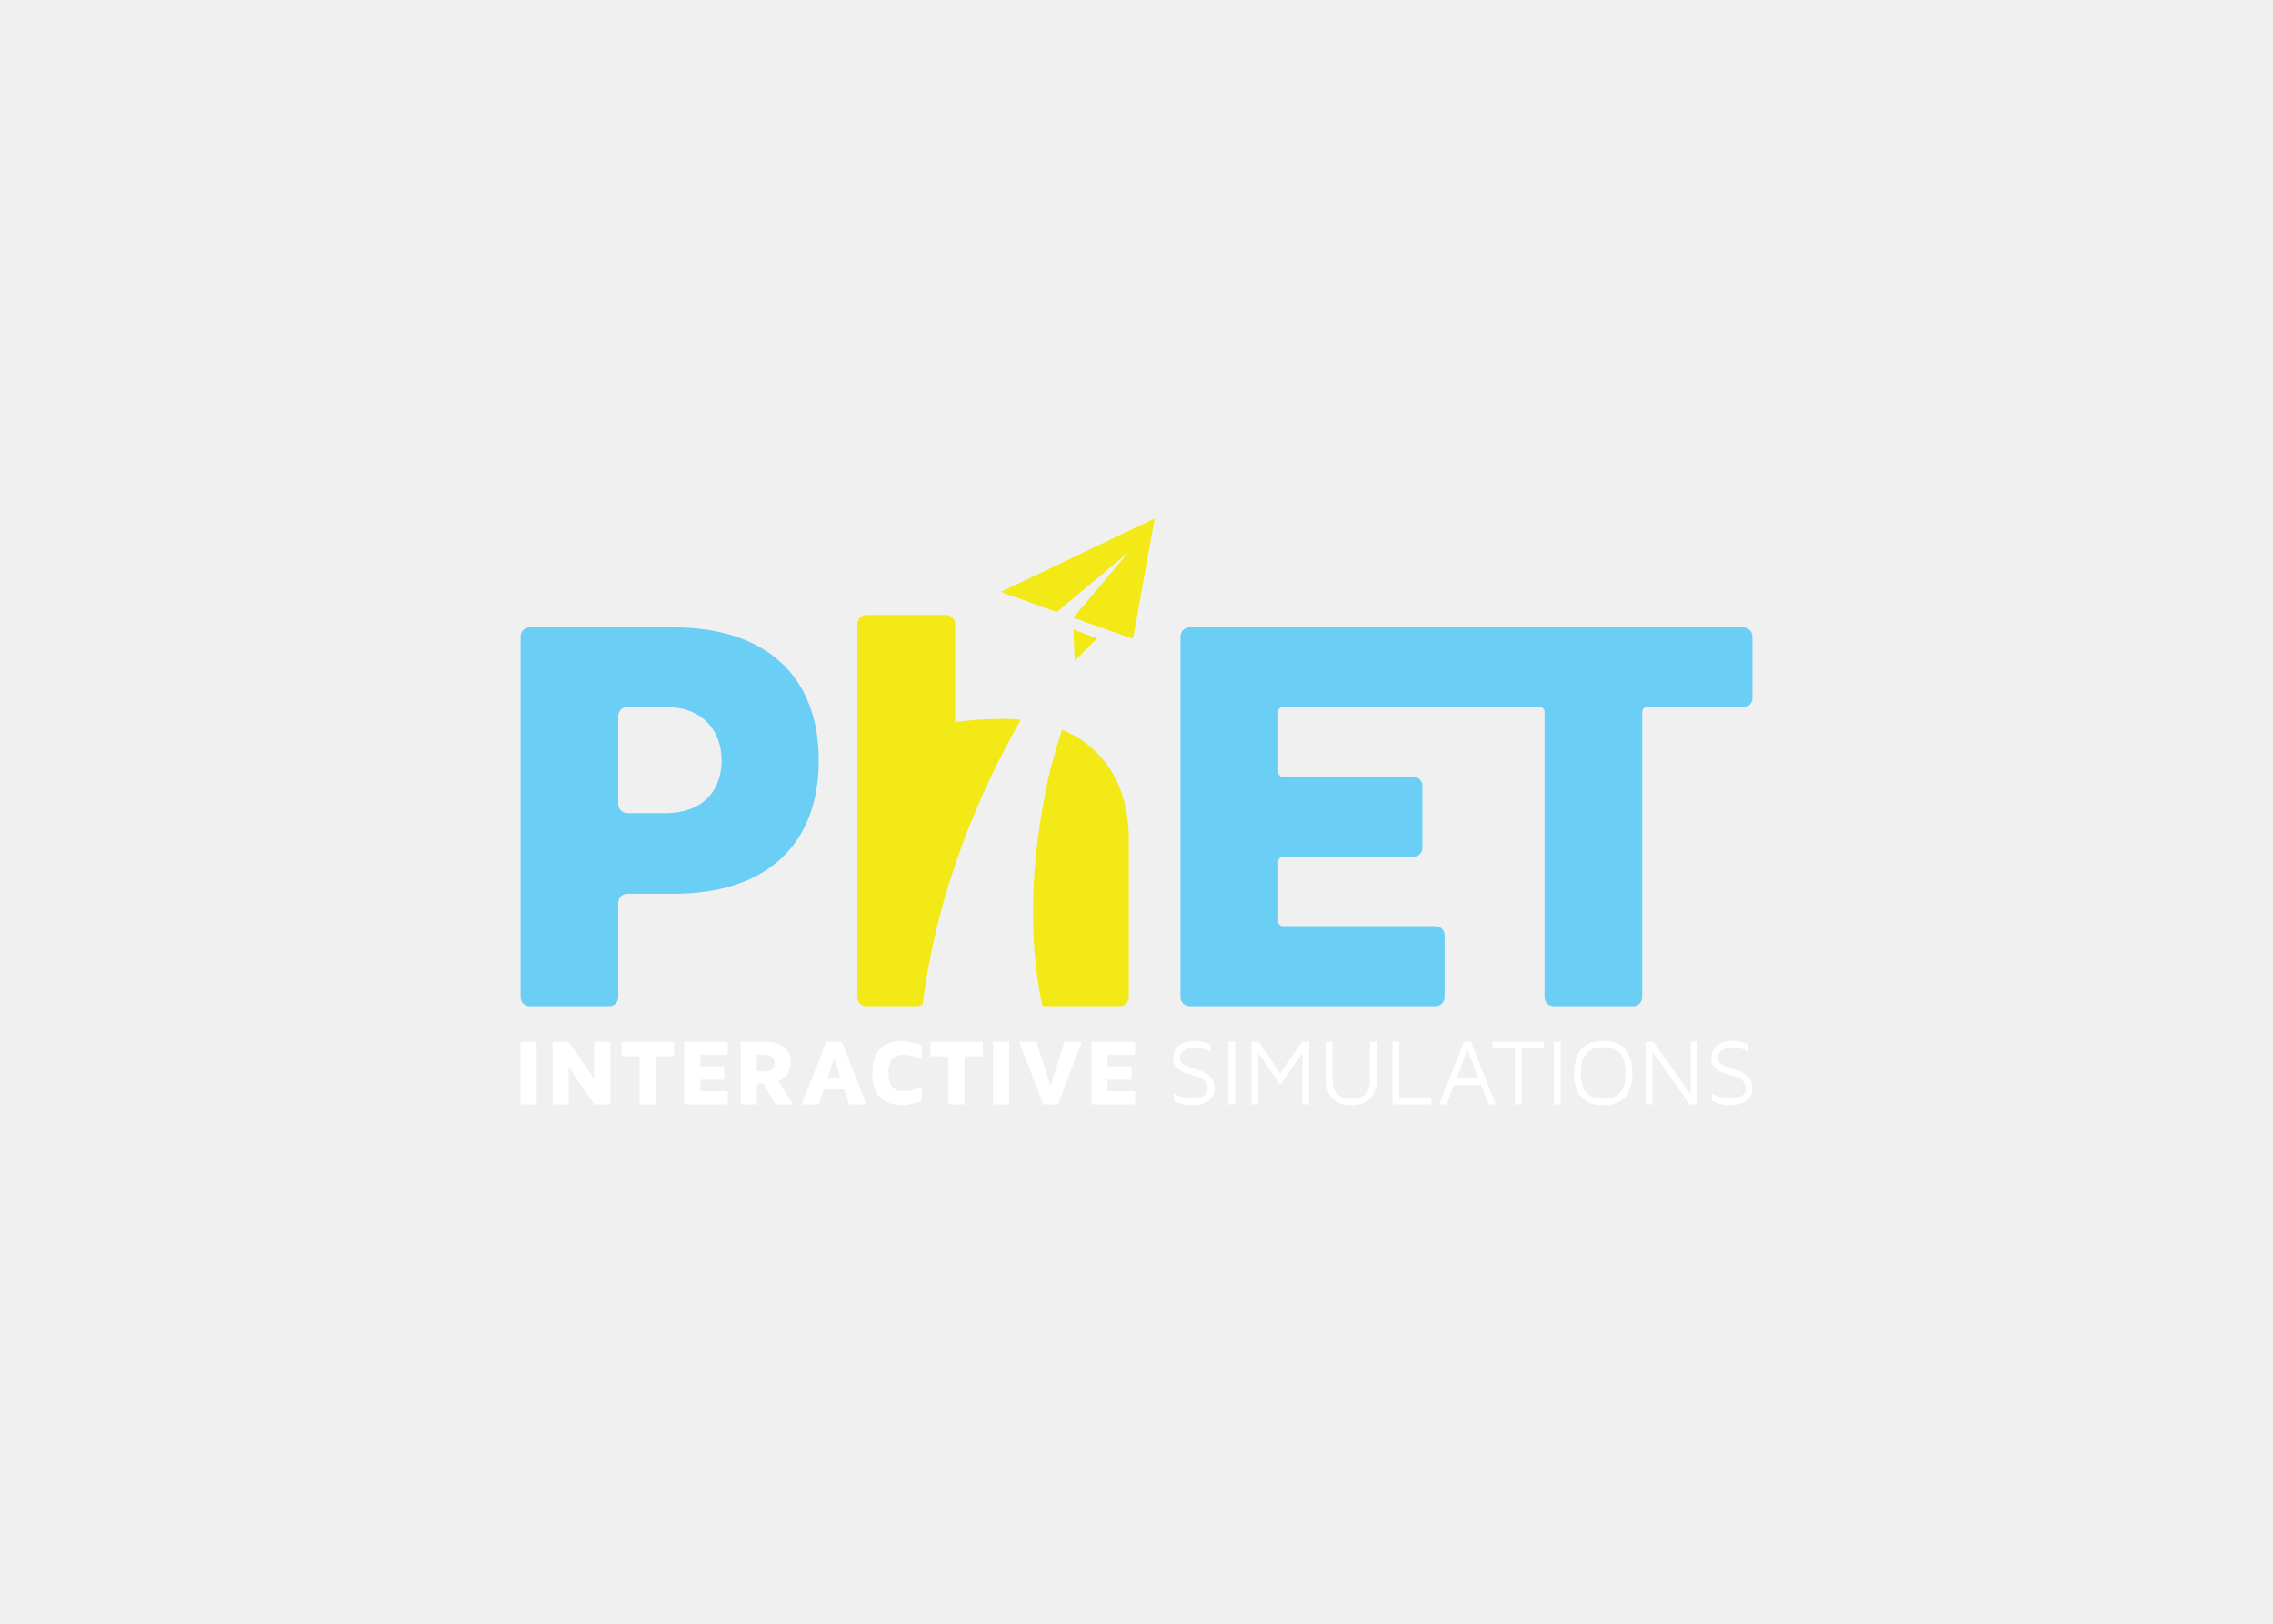
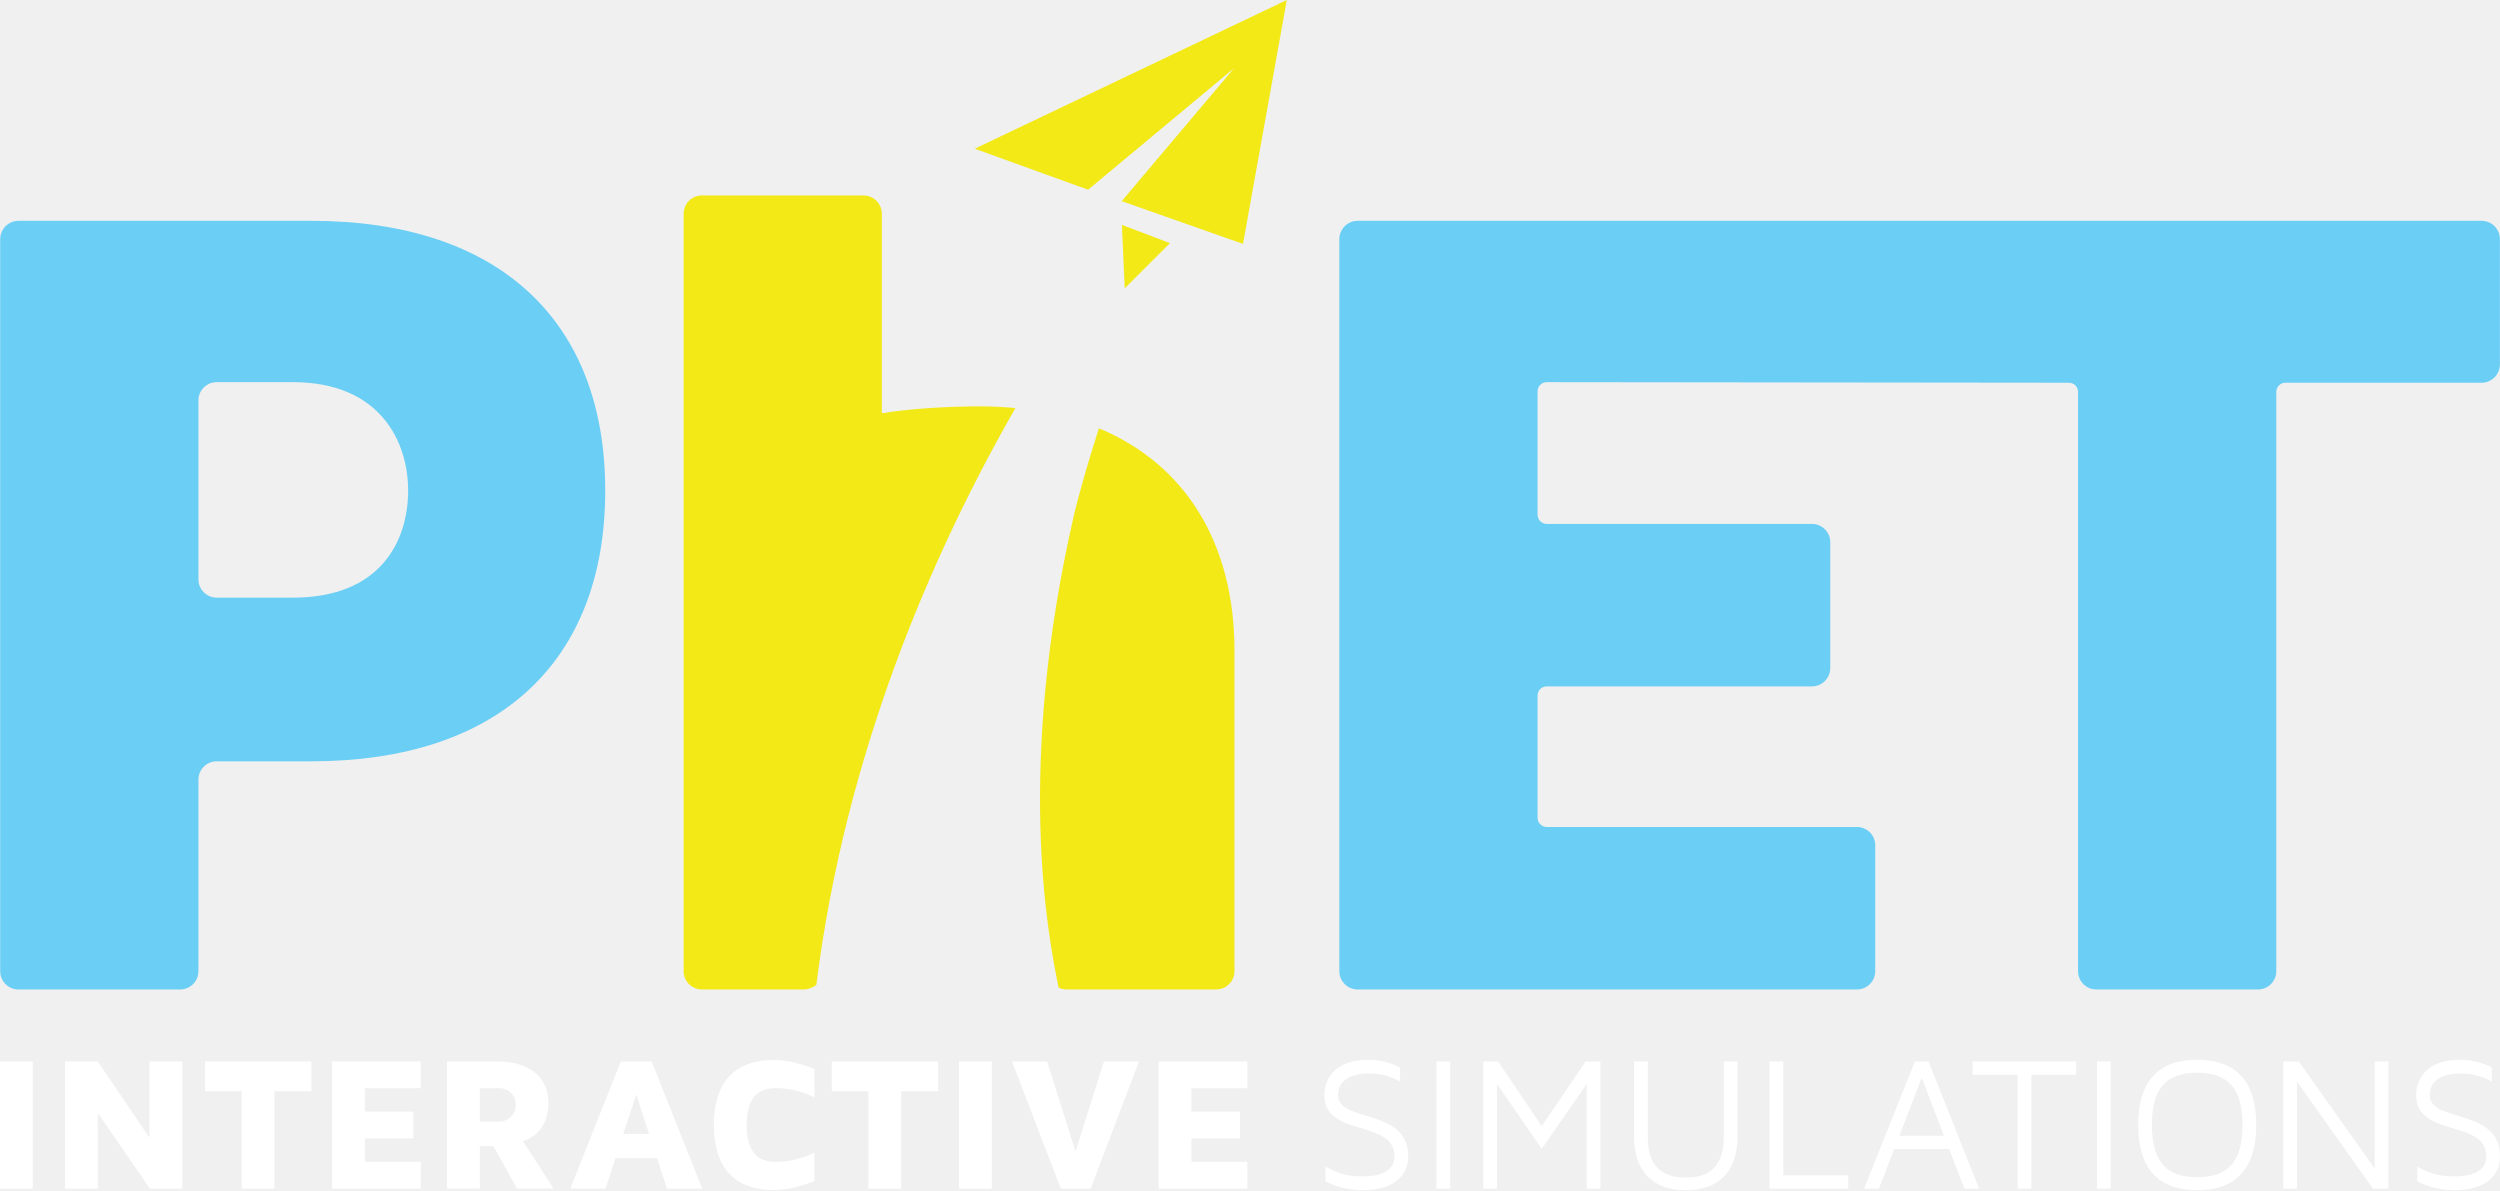
- <svg xmlns="http://www.w3.org/2000/svg" version="1.1" id="Layer_2" x="0px" y="0px" width="504px" height="360px" viewBox="0 0 504 360" enable-background="new 0 0 504 360" xml:space="preserve">
-   <g>
-     <path fill="#6ACEF5" d="M149.437,139.104h-32c-1.104,0-2,0.896-2,2v79.988c0,1.104,0.896,2,2,2h17.66c1.104,0,2-0.896,2-2v-20.93   c0-1.105,0.895-2,2-2h10.34c20.398,0,32.109-10.83,32.109-29.592C181.545,149.932,169.834,139.104,149.437,139.104z    M147.422,180.279h-8.326c-1.105,0-2-0.896-2-2v-19.547c0-1.105,0.895-2,2-2h8.326c9.568,0,12.59,6.547,12.59,11.838   C160.012,174.111,156.99,180.279,147.422,180.279z" />
-     <path fill="#6ACEF5" d="M386.573,139.104h-122.81c-1.104,0-2,0.896-2,2v79.988c0,1.104,0.896,2,2,2h54.556c1.104,0,2-0.896,2-2   v-13.754c0-1.105-0.896-2-2-2h-33.896c-0.553,0-1-0.447-1-1v-13.363c0-0.553,0.447-1,1-1h28.981c1.104,0,2-0.896,2-2v-13.754   c0-1.104-0.896-2-2-2h-28.981c-0.553,0-1-0.448-1-1v-13.489c0-0.552,0.447-1,1-1l57.057,0.063c0.553,0,1,0.449,1,1v63.297   c0,1.104,0.896,2,2,2h17.66c1.104,0,2-0.896,2-2v-63.297c0-0.551,0.447-1,1-1h21.433c1.104,0,2-0.896,2-2v-13.691   C388.573,140,387.678,139.104,386.573,139.104z" />
+ <svg xmlns="http://www.w3.org/2000/svg" version="1.1" id="Layer_2" x="0px" y="0px" width="273.17" height="130.051" viewBox="0 0 273.17 130.051" enable-background="new 0 0 504 360" xml:space="preserve">
+   <defs id="defs3144" />
+   <g id="g3080" transform="translate(-115.415,-114.975)">
+     <path d="m 149.437,139.104 h -32 c -1.104,0 -2,0.896 -2,2 v 79.988 c 0,1.104 0.896,2 2,2 h 17.66 c 1.104,0 2,-0.896 2,-2 v -20.93 c 0,-1.105 0.895,-2 2,-2 h 10.34 c 20.398,0 32.109,-10.83 32.109,-29.592 -0.001,-18.638 -11.712,-29.466 -32.109,-29.466 z m -2.015,41.175 h -8.326 c -1.105,0 -2,-0.896 -2,-2 v -19.547 c 0,-1.105 0.895,-2 2,-2 h 8.326 c 9.568,0 12.59,6.547 12.59,11.838 0,5.541 -3.022,11.709 -12.59,11.709 z" id="path3082" style="fill:#6acef5" />
+     <path d="m 386.573,139.104 h -122.81 c -1.104,0 -2,0.896 -2,2 v 79.988 c 0,1.104 0.896,2 2,2 h 54.556 c 1.104,0 2,-0.896 2,-2 v -13.754 c 0,-1.105 -0.896,-2 -2,-2 h -33.896 c -0.553,0 -1,-0.447 -1,-1 v -13.363 c 0,-0.553 0.447,-1 1,-1 h 28.981 c 1.104,0 2,-0.896 2,-2 v -13.754 c 0,-1.104 -0.896,-2 -2,-2 h -28.981 c -0.553,0 -1,-0.448 -1,-1 v -13.489 c 0,-0.552 0.447,-1 1,-1 l 57.057,0.063 c 0.553,0 1,0.449 1,1 v 63.297 c 0,1.104 0.896,2 2,2 h 17.66 c 1.104,0 2,-0.896 2,-2 v -63.297 c 0,-0.551 0.447,-1 1,-1 h 21.433 c 1.104,0 2,-0.896 2,-2 v -13.691 c 0,-1.104 -0.895,-2 -2,-2 z" id="path3084" style="fill:#6acef5" />
  </g>
-   <g>
-     <rect x="115.415" y="230.961" fill="#FFFFFF" width="3.581" height="13.895" />
-     <polygon fill="#FFFFFF" points="131.749,239.295 126.104,230.961 122.521,230.961 122.521,244.855 126.104,244.855    126.104,236.586 131.794,244.855 135.336,244.855 135.336,230.961 131.749,230.961  " />
-     <polygon fill="#FFFFFF" points="137.818,234.21 141.818,234.21 141.818,244.855 145.4,244.855 145.4,234.21 149.446,234.21    149.446,230.961 137.818,230.961  " />
-     <polygon fill="#FFFFFF" points="151.698,244.855 161.386,244.855 161.386,241.922 155.281,241.922 155.281,239.376    160.573,239.376 160.573,236.438 155.281,236.438 155.281,233.878 161.386,233.878 161.386,230.961 151.698,230.961  " />
-     <path fill="#FFFFFF" d="M175.345,235.479c0-2.935-2.291-4.521-5.599-4.521h-5.483v13.896h3.586v-4.645h1.479l2.583,4.645h4   l-3.354-5.186C174.163,239.147,175.345,237.772,175.345,235.479z M169.975,237.523h-2.126v-3.646h2.126   c0.933,0,1.79,0.706,1.79,1.833C171.765,236.813,170.908,237.523,169.975,237.523z" />
-     <path fill="#FFFFFF" d="M183.25,230.961l-5.524,13.895h3.858l1.081-3.332h4.542l1.085,3.332h3.855l-5.523-13.895H183.25z    M183.52,238.877l1.42-4.312l1.392,4.312H183.52z" />
-     <path fill="#FFFFFF" d="M193.423,237.9c0,5.873,3.539,7.104,6.518,7.104c1.479,0,3.002-0.396,4.459-0.98v-3.106   c-1.521,0.731-2.815,1.005-4.25,1.005c-1.646,0-3.147-0.732-3.147-4.021c0-3.295,1.501-4.022,3.147-4.022   c1.434,0,2.728,0.269,4.25,1.001v-3.105c-1.457-0.582-2.98-0.979-4.459-0.979C196.962,230.795,193.423,232.021,193.423,237.9z" />
-     <polygon fill="#FFFFFF" points="206.302,234.21 210.301,234.21 210.301,244.855 213.886,244.855 213.886,234.21 217.928,234.21    217.928,230.961 206.302,230.961  " />
-     <rect x="220.201" y="230.961" fill="#FFFFFF" width="3.585" height="13.895" />
-     <polygon fill="#FFFFFF" points="232.934,240.795 229.831,230.961 225.997,230.961 231.33,244.855 234.581,244.855 239.874,230.961    236.039,230.961  " />
-     <polygon fill="#FFFFFF" points="242.023,244.855 251.71,244.855 251.71,241.922 245.605,241.922 245.605,239.376 250.897,239.376    250.897,236.438 245.605,236.438 245.605,233.878 251.71,233.878 251.71,230.961 242.023,230.961  " />
-     <path fill="#FFFFFF" d="M261.622,234.646c0-1.541,1.23-2.373,3.44-2.373c1.415,0,2.561,0.438,3.333,0.875v-1.545   c-0.896-0.437-2.065-0.83-3.481-0.83c-3.542,0-4.79,2-4.79,3.873c0,4.648,7.665,2.605,7.665,6.666c0,1.834-1.937,2.209-3.543,2.209   c-1.893,0-3.184-0.561-3.998-1.101v1.622c0.979,0.525,2.334,0.982,4.104,0.982c3.104,0,4.938-1.4,4.938-3.713   C269.291,236.001,261.622,237.689,261.622,234.646z" />
-     <rect x="272.378" y="230.959" fill="#FFFFFF" width="1.5" height="13.896" />
-     <polygon fill="#FFFFFF" points="283.879,238.023 279.108,230.961 277.484,230.961 277.484,244.855 278.984,244.855 278.984,233.42    283.879,240.501 288.796,233.42 288.796,244.855 290.296,244.855 290.296,230.961 288.674,230.961  " />
-     <path fill="#FFFFFF" d="M303.761,239.232c0,2.978-1.353,4.417-4.144,4.417c-2.794,0-4.148-1.439-4.148-4.417v-8.271h-1.5v8.186   c0,3.793,2.001,5.879,5.648,5.879c3.645,0,5.646-2.086,5.646-5.879v-8.186h-1.502V239.232z" />
-     <polygon fill="#FFFFFF" points="310.267,230.961 308.765,230.961 308.765,244.855 317.373,244.855 317.373,243.398    310.267,243.398  " />
-     <path fill="#FFFFFF" d="M324.646,230.961l-5.542,13.895h1.622l1.67-4.331h6.001l1.666,4.331h1.603l-5.521-13.895H324.646z    M322.957,239.084l2.438-6.354l2.438,6.354H322.957z" />
-     <polygon fill="#FFFFFF" points="330.963,232.418 335.879,232.418 335.879,244.855 337.38,244.855 337.38,232.418 342.274,232.418    342.274,230.961 330.963,230.961  " />
-     <rect x="344.55" y="230.959" fill="#FFFFFF" width="1.5" height="13.896" />
-     <path fill="#FFFFFF" d="M355.489,230.773c-4.271,0-6.438,2.395-6.438,7.127c0,4.726,2.167,7.124,6.438,7.124   c4.293,0,6.46-2.398,6.46-7.124C361.949,233.168,359.782,230.773,355.489,230.773z M355.489,243.605   c-3.417,0-4.938-1.747-4.938-5.705c0-3.939,1.521-5.712,4.938-5.712c3.439,0,4.96,1.772,4.96,5.712   C360.449,241.858,358.929,243.605,355.489,243.605z" />
-     <polygon fill="#FFFFFF" points="374.894,242.666 366.602,230.961 364.893,230.961 364.893,244.855 366.393,244.855    366.393,233.148 374.704,244.855 376.394,244.855 376.394,230.961 374.894,230.961  " />
-     <path fill="#FFFFFF" d="M380.916,234.646c0-1.541,1.229-2.373,3.438-2.373c1.417,0,2.562,0.438,3.337,0.875v-1.545   c-0.896-0.437-2.065-0.83-3.481-0.83c-3.542,0-4.792,2-4.792,3.873c0,4.648,7.669,2.605,7.669,6.666   c0,1.834-1.938,2.209-3.545,2.209c-1.895,0-3.186-0.561-4-1.101v1.622c0.979,0.525,2.336,0.982,4.106,0.982   c3.104,0,4.937-1.4,4.937-3.713C388.585,236.001,380.916,237.689,380.916,234.646z" />
+   <g id="g3086" transform="translate(-115.415,-114.975)">
+     <rect x="115.415" y="230.961" width="3.581" height="13.895" id="rect3088" style="fill:#ffffff" />
+     <polygon points="122.521,244.855 126.104,244.855 126.104,236.586 131.794,244.855 135.336,244.855 135.336,230.961 131.749,230.961 131.749,239.295 126.104,230.961 122.521,230.961 " id="polygon3090" style="fill:#ffffff" />
+     <polygon points="145.4,244.855 145.4,234.21 149.446,234.21 149.446,230.961 137.818,230.961 137.818,234.21 141.818,234.21 141.818,244.855 " id="polygon3092" style="fill:#ffffff" />
+     <polygon points="155.281,241.922 155.281,239.376 160.573,239.376 160.573,236.438 155.281,236.438 155.281,233.878 161.386,233.878 161.386,230.961 151.698,230.961 151.698,244.855 161.386,244.855 161.386,241.922 " id="polygon3094" style="fill:#ffffff" />
+     <path d="m 175.345,235.479 c 0,-2.935 -2.291,-4.521 -5.599,-4.521 h -5.483 v 13.896 h 3.586 v -4.645 h 1.479 l 2.583,4.645 h 4 l -3.354,-5.186 c 1.606,-0.521 2.788,-1.896 2.788,-4.189 z m -5.37,2.044 h -2.126 v -3.646 h 2.126 c 0.933,0 1.79,0.706 1.79,1.833 0,1.103 -0.857,1.813 -1.79,1.813 z" id="path3096" style="fill:#ffffff" />
+     <path d="m 183.25,230.961 -5.524,13.895 h 3.858 l 1.081,-3.332 h 4.542 l 1.085,3.332 h 3.855 l -5.523,-13.895 h -3.374 z m 0.27,7.916 1.42,-4.312 1.392,4.312 h -2.812 z" id="path3098" style="fill:#ffffff" />
+     <path d="m 193.423,237.9 c 0,5.873 3.539,7.104 6.518,7.104 1.479,0 3.002,-0.396 4.459,-0.98 v -3.106 c -1.521,0.731 -2.815,1.005 -4.25,1.005 -1.646,0 -3.147,-0.732 -3.147,-4.021 0,-3.295 1.501,-4.022 3.147,-4.022 1.434,0 2.728,0.269 4.25,1.001 v -3.105 c -1.457,-0.582 -2.98,-0.979 -4.459,-0.979 -2.979,-0.002 -6.518,1.224 -6.518,7.103 z" id="path3100" style="fill:#ffffff" />
+     <polygon points="213.886,244.855 213.886,234.21 217.928,234.21 217.928,230.961 206.302,230.961 206.302,234.21 210.301,234.21 210.301,244.855 " id="polygon3102" style="fill:#ffffff" />
+     <rect x="220.201" y="230.961" width="3.585" height="13.895" id="rect3104" style="fill:#ffffff" />
+     <polygon points="231.33,244.855 234.581,244.855 239.874,230.961 236.039,230.961 232.934,240.795 229.831,230.961 225.997,230.961 " id="polygon3106" style="fill:#ffffff" />
+     <polygon points="245.605,241.922 245.605,239.376 250.897,239.376 250.897,236.438 245.605,236.438 245.605,233.878 251.71,233.878 251.71,230.961 242.023,230.961 242.023,244.855 251.71,244.855 251.71,241.922 " id="polygon3108" style="fill:#ffffff" />
+     <path d="m 261.622,234.646 c 0,-1.541 1.23,-2.373 3.44,-2.373 1.415,0 2.561,0.438 3.333,0.875 v -1.545 c -0.896,-0.437 -2.065,-0.83 -3.481,-0.83 -3.542,0 -4.79,2 -4.79,3.873 0,4.648 7.665,2.605 7.665,6.666 0,1.834 -1.937,2.209 -3.543,2.209 -1.893,0 -3.184,-0.561 -3.998,-1.101 v 1.622 c 0.979,0.525 2.334,0.982 4.104,0.982 3.104,0 4.938,-1.4 4.938,-3.713 10e-4,-5.31 -7.668,-3.622 -7.668,-6.665 z" id="path3110" style="fill:#ffffff" />
+     <rect x="272.378" y="230.959" width="1.5" height="13.896" id="rect3112" style="fill:#ffffff" />
+     <polygon points="277.484,244.855 278.984,244.855 278.984,233.42 283.879,240.501 288.796,233.42 288.796,244.855 290.296,244.855 290.296,230.961 288.674,230.961 283.879,238.023 279.108,230.961 277.484,230.961 " id="polygon3114" style="fill:#ffffff" />
+     <path d="m 303.761,239.232 c 0,2.978 -1.353,4.417 -4.144,4.417 -2.794,0 -4.148,-1.439 -4.148,-4.417 v -8.271 h -1.5 v 8.186 c 0,3.793 2.001,5.879 5.648,5.879 3.645,0 5.646,-2.086 5.646,-5.879 v -8.186 h -1.502 v 8.271 z" id="path3116" style="fill:#ffffff" />
+     <polygon points="317.373,244.855 317.373,243.398 310.267,243.398 310.267,230.961 308.765,230.961 308.765,244.855 " id="polygon3118" style="fill:#ffffff" />
+     <path d="m 324.646,230.961 -5.542,13.895 h 1.622 l 1.67,-4.331 h 6.001 l 1.666,4.331 h 1.603 l -5.521,-13.895 h -1.499 z m -1.689,8.123 2.438,-6.354 2.438,6.354 h -4.876 z" id="path3120" style="fill:#ffffff" />
+     <polygon points="337.38,244.855 337.38,232.418 342.274,232.418 342.274,230.961 330.963,230.961 330.963,232.418 335.879,232.418 335.879,244.855 " id="polygon3122" style="fill:#ffffff" />
+     <rect x="344.55" y="230.959" width="1.5" height="13.896" id="rect3124" style="fill:#ffffff" />
+     <path d="m 355.489,230.773 c -4.271,0 -6.438,2.395 -6.438,7.127 0,4.726 2.167,7.124 6.438,7.124 4.293,0 6.46,-2.398 6.46,-7.124 0,-4.732 -2.167,-7.127 -6.46,-7.127 z m 0,12.832 c -3.417,0 -4.938,-1.747 -4.938,-5.705 0,-3.939 1.521,-5.712 4.938,-5.712 3.439,0 4.96,1.772 4.96,5.712 0,3.958 -1.52,5.705 -4.96,5.705 z" id="path3126" style="fill:#ffffff" />
+     <polygon points="364.893,244.855 366.393,244.855 366.393,233.148 374.704,244.855 376.394,244.855 376.394,230.961 374.894,230.961 374.894,242.666 366.602,230.961 364.893,230.961 " id="polygon3128" style="fill:#ffffff" />
+     <path d="m 380.916,234.646 c 0,-1.541 1.229,-2.373 3.438,-2.373 1.417,0 2.562,0.438 3.337,0.875 v -1.545 c -0.896,-0.437 -2.065,-0.83 -3.481,-0.83 -3.542,0 -4.792,2 -4.792,3.873 0,4.648 7.669,2.605 7.669,6.666 0,1.834 -1.938,2.209 -3.545,2.209 -1.895,0 -3.186,-0.561 -4,-1.101 v 1.622 c 0.979,0.525 2.336,0.982 4.106,0.982 3.104,0 4.937,-1.4 4.937,-3.713 0,-5.31 -7.669,-3.622 -7.669,-6.665 z" id="path3130" style="fill:#ffffff" />
  </g>
-   <g>
-     <path fill="#F2E916" d="M235.493,161.775c-0.799,2.488-1.557,5.004-2.244,7.569c-0.145,0.539-0.283,1.091-0.423,1.64   c-6.436,27.812-2.946,45.998-1.735,51.919c0.281,0.118,0.58,0.188,0.882,0.188h16.331c1.105,0,2-0.896,2-2v-35.02   C250.304,174.464,245.052,165.753,235.493,161.775z" />
-     <path fill="#F2E916" d="M211.772,160.132v-21.799c0-1.104-0.896-2-2-2h-17.658c-1.104,0-2,0.896-2,2v82.759c0,1.104,0.896,2,2,2   h11.109c0.504,0,0.991-0.191,1.393-0.495c3.131-25.071,12.497-46.884,21.75-63.032c-1.254-0.119-2.548-0.188-3.891-0.188   C219.075,159.376,214.793,159.626,211.772,160.132z" />
-     <polygon fill="#F2E916" points="221.92,131.225 234.307,135.705 250.253,122.428 237.983,136.955 251.236,141.627 256.021,114.975     " />
-     <polygon fill="#F2E916" points="238.004,139.547 238.312,146.48 243.254,141.54  " />
+   <g id="g3132" transform="translate(-115.415,-114.975)">
+     <path d="m 235.493,161.775 c -0.799,2.488 -1.557,5.004 -2.244,7.569 -0.145,0.539 -0.283,1.091 -0.423,1.64 -6.436,27.812 -2.946,45.998 -1.735,51.919 0.281,0.118 0.58,0.188 0.882,0.188 h 16.331 c 1.105,0 2,-0.896 2,-2 v -35.02 c 0,-11.607 -5.252,-20.318 -14.811,-24.296 z" id="path3134" style="fill:#f2e916" />
+     <path d="m 211.772,160.132 v -21.799 c 0,-1.104 -0.896,-2 -2,-2 h -17.658 c -1.104,0 -2,0.896 -2,2 v 82.759 c 0,1.104 0.896,2 2,2 h 11.109 c 0.504,0 0.991,-0.191 1.393,-0.495 3.131,-25.071 12.497,-46.884 21.75,-63.032 -1.254,-0.119 -2.548,-0.188 -3.891,-0.188 -3.4,-0.001 -7.682,0.249 -10.703,0.755 z" id="path3136" style="fill:#f2e916" />
+     <polygon points="237.983,136.955 251.236,141.627 256.021,114.975 221.92,131.225 234.307,135.705 250.253,122.428 " id="polygon3138" style="fill:#f2e916" />
+     <polygon points="238.004,139.547 238.312,146.48 243.254,141.54 " id="polygon3140" style="fill:#f2e916" />
  </g>
</svg>
